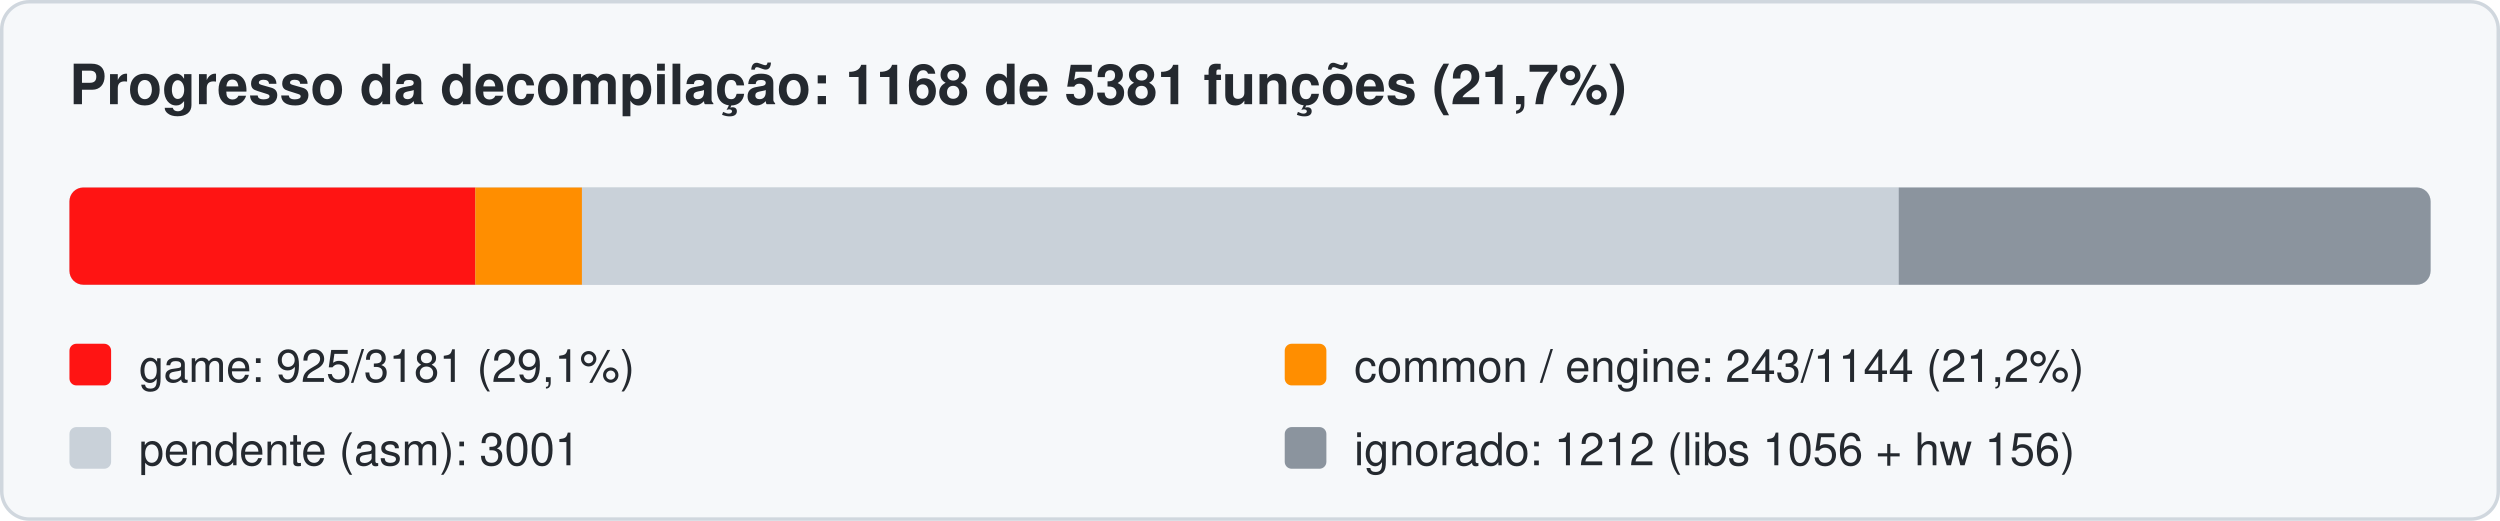
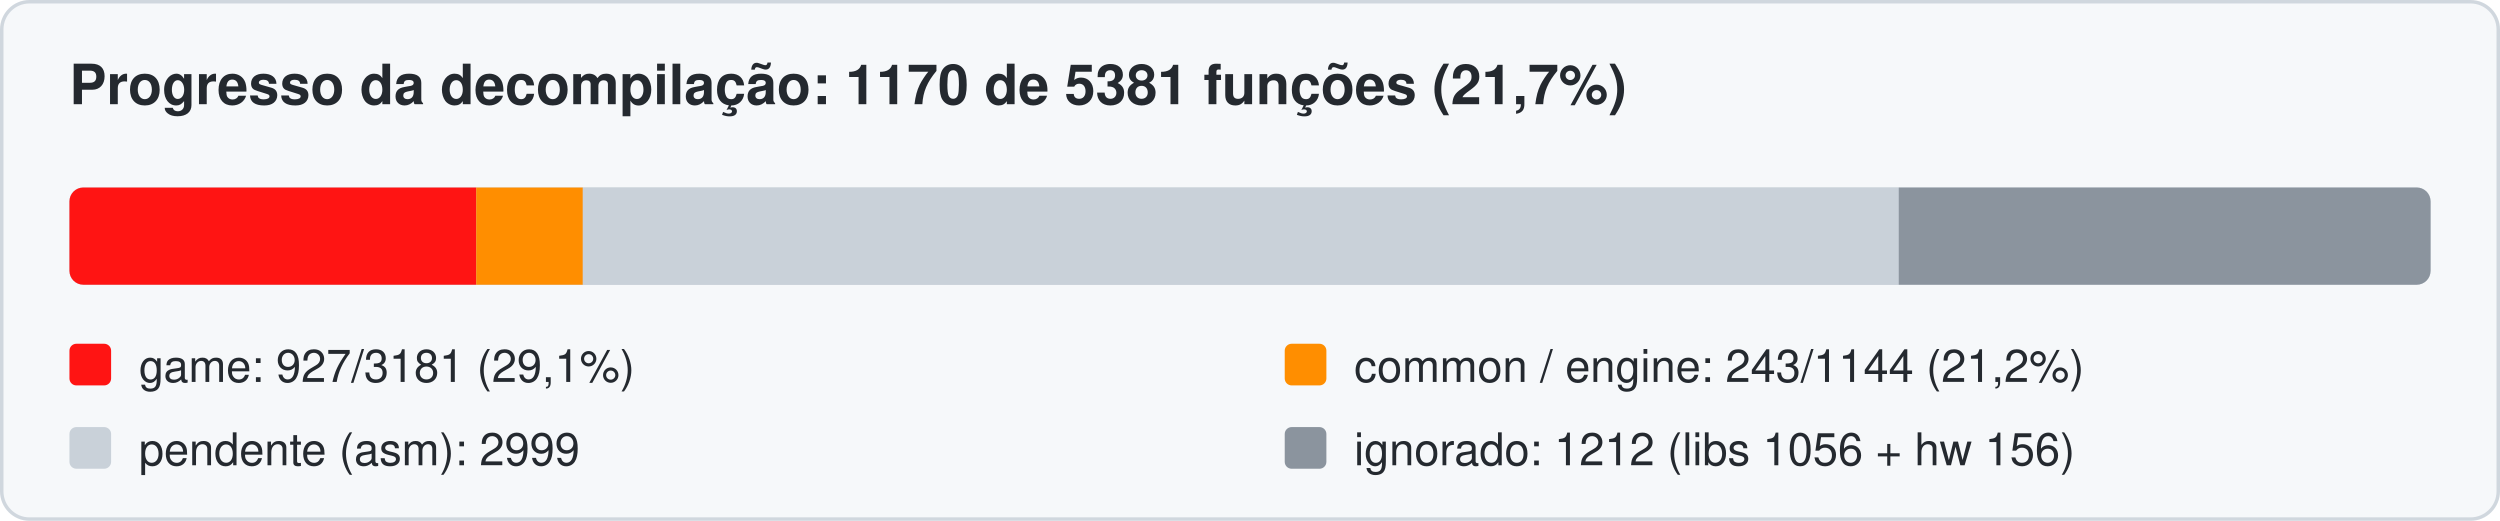
- <svg xmlns="http://www.w3.org/2000/svg" width="720" height="150" viewBox="0 0 720 150" role="img" aria-label="War of the Monsters: 1168 de 5381 funcoes decompiladas (21,7%), 1212 ignoradas">
+ <svg xmlns="http://www.w3.org/2000/svg" width="720" height="150" viewBox="0 0 720 150" role="img" aria-label="War of the Monsters: 1170 de 5381 funcoes decompiladas (21,7%), 1212 ignoradas">
  <rect x="0.5" y="0.5" width="719" height="149" rx="8" fill="#f6f8fa" stroke="#d0d7de" />
  <g font-family="-apple-system, 'Segoe UI', Helvetica, Arial, sans-serif">
-     <text x="20" y="30" font-size="16" font-weight="600" fill="#24292f">Progresso da decompilação: 1168 de 5381 funções (21,7%)</text>
+     <text x="20" y="30" font-size="16" font-weight="600" fill="#24292f">Progresso da decompilação: 1170 de 5381 funções (21,7%)</text>
    <rect x="20" y="54" width="680" height="28" rx="4" fill="#c9d1d9" />
    <clipPath id="r">
      <rect x="20" y="54" width="680" height="28" rx="4" />
    </clipPath>
    <g clip-path="url(#r)">
-       <rect x="20.00" y="54" width="116.89" height="28" fill="#ff1413" />
-       <rect x="136.89" y="54" width="30.71" height="28" fill="#ff8e00" />
-       <rect x="167.60" y="54" width="379.24" height="28" fill="#c9d1d9" />
+       <rect x="20.00" y="54" width="117.15" height="28" fill="#ff1413" />
+       <rect x="137.15" y="54" width="30.71" height="28" fill="#ff8e00" />
+       <rect x="167.85" y="54" width="378.99" height="28" fill="#c9d1d9" />
      <rect x="546.84" y="54" width="153.16" height="28" fill="#8b949e" />
    </g>
    <rect x="20" y="99" width="12" height="12" rx="2" fill="#ff1413" />
-     <text x="40" y="110" font-size="13" fill="#24292f">game: 925/3181 (29,1%)</text>
+     <text x="40" y="110" font-size="13" fill="#24292f">game: 927/3181 (29,1%)</text>
    <rect x="370" y="99" width="12" height="12" rx="2" fill="#ff8e00" />
    <text x="390" y="110" font-size="13" fill="#24292f">common / engine: 243/1144 (21,2%)</text>
    <rect x="20" y="123" width="12" height="12" rx="2" fill="#c9d1d9" />
-     <text x="40" y="134" font-size="13" fill="#24292f">pendente (asm): 3001</text>
+     <text x="40" y="134" font-size="13" fill="#24292f">pendente (asm): 2999</text>
    <rect x="370" y="123" width="12" height="12" rx="2" fill="#8b949e" />
    <text x="390" y="134" font-size="13" fill="#24292f">ignorado: 1212 (libs 1056 + hw 156)</text>
  </g>
</svg>
